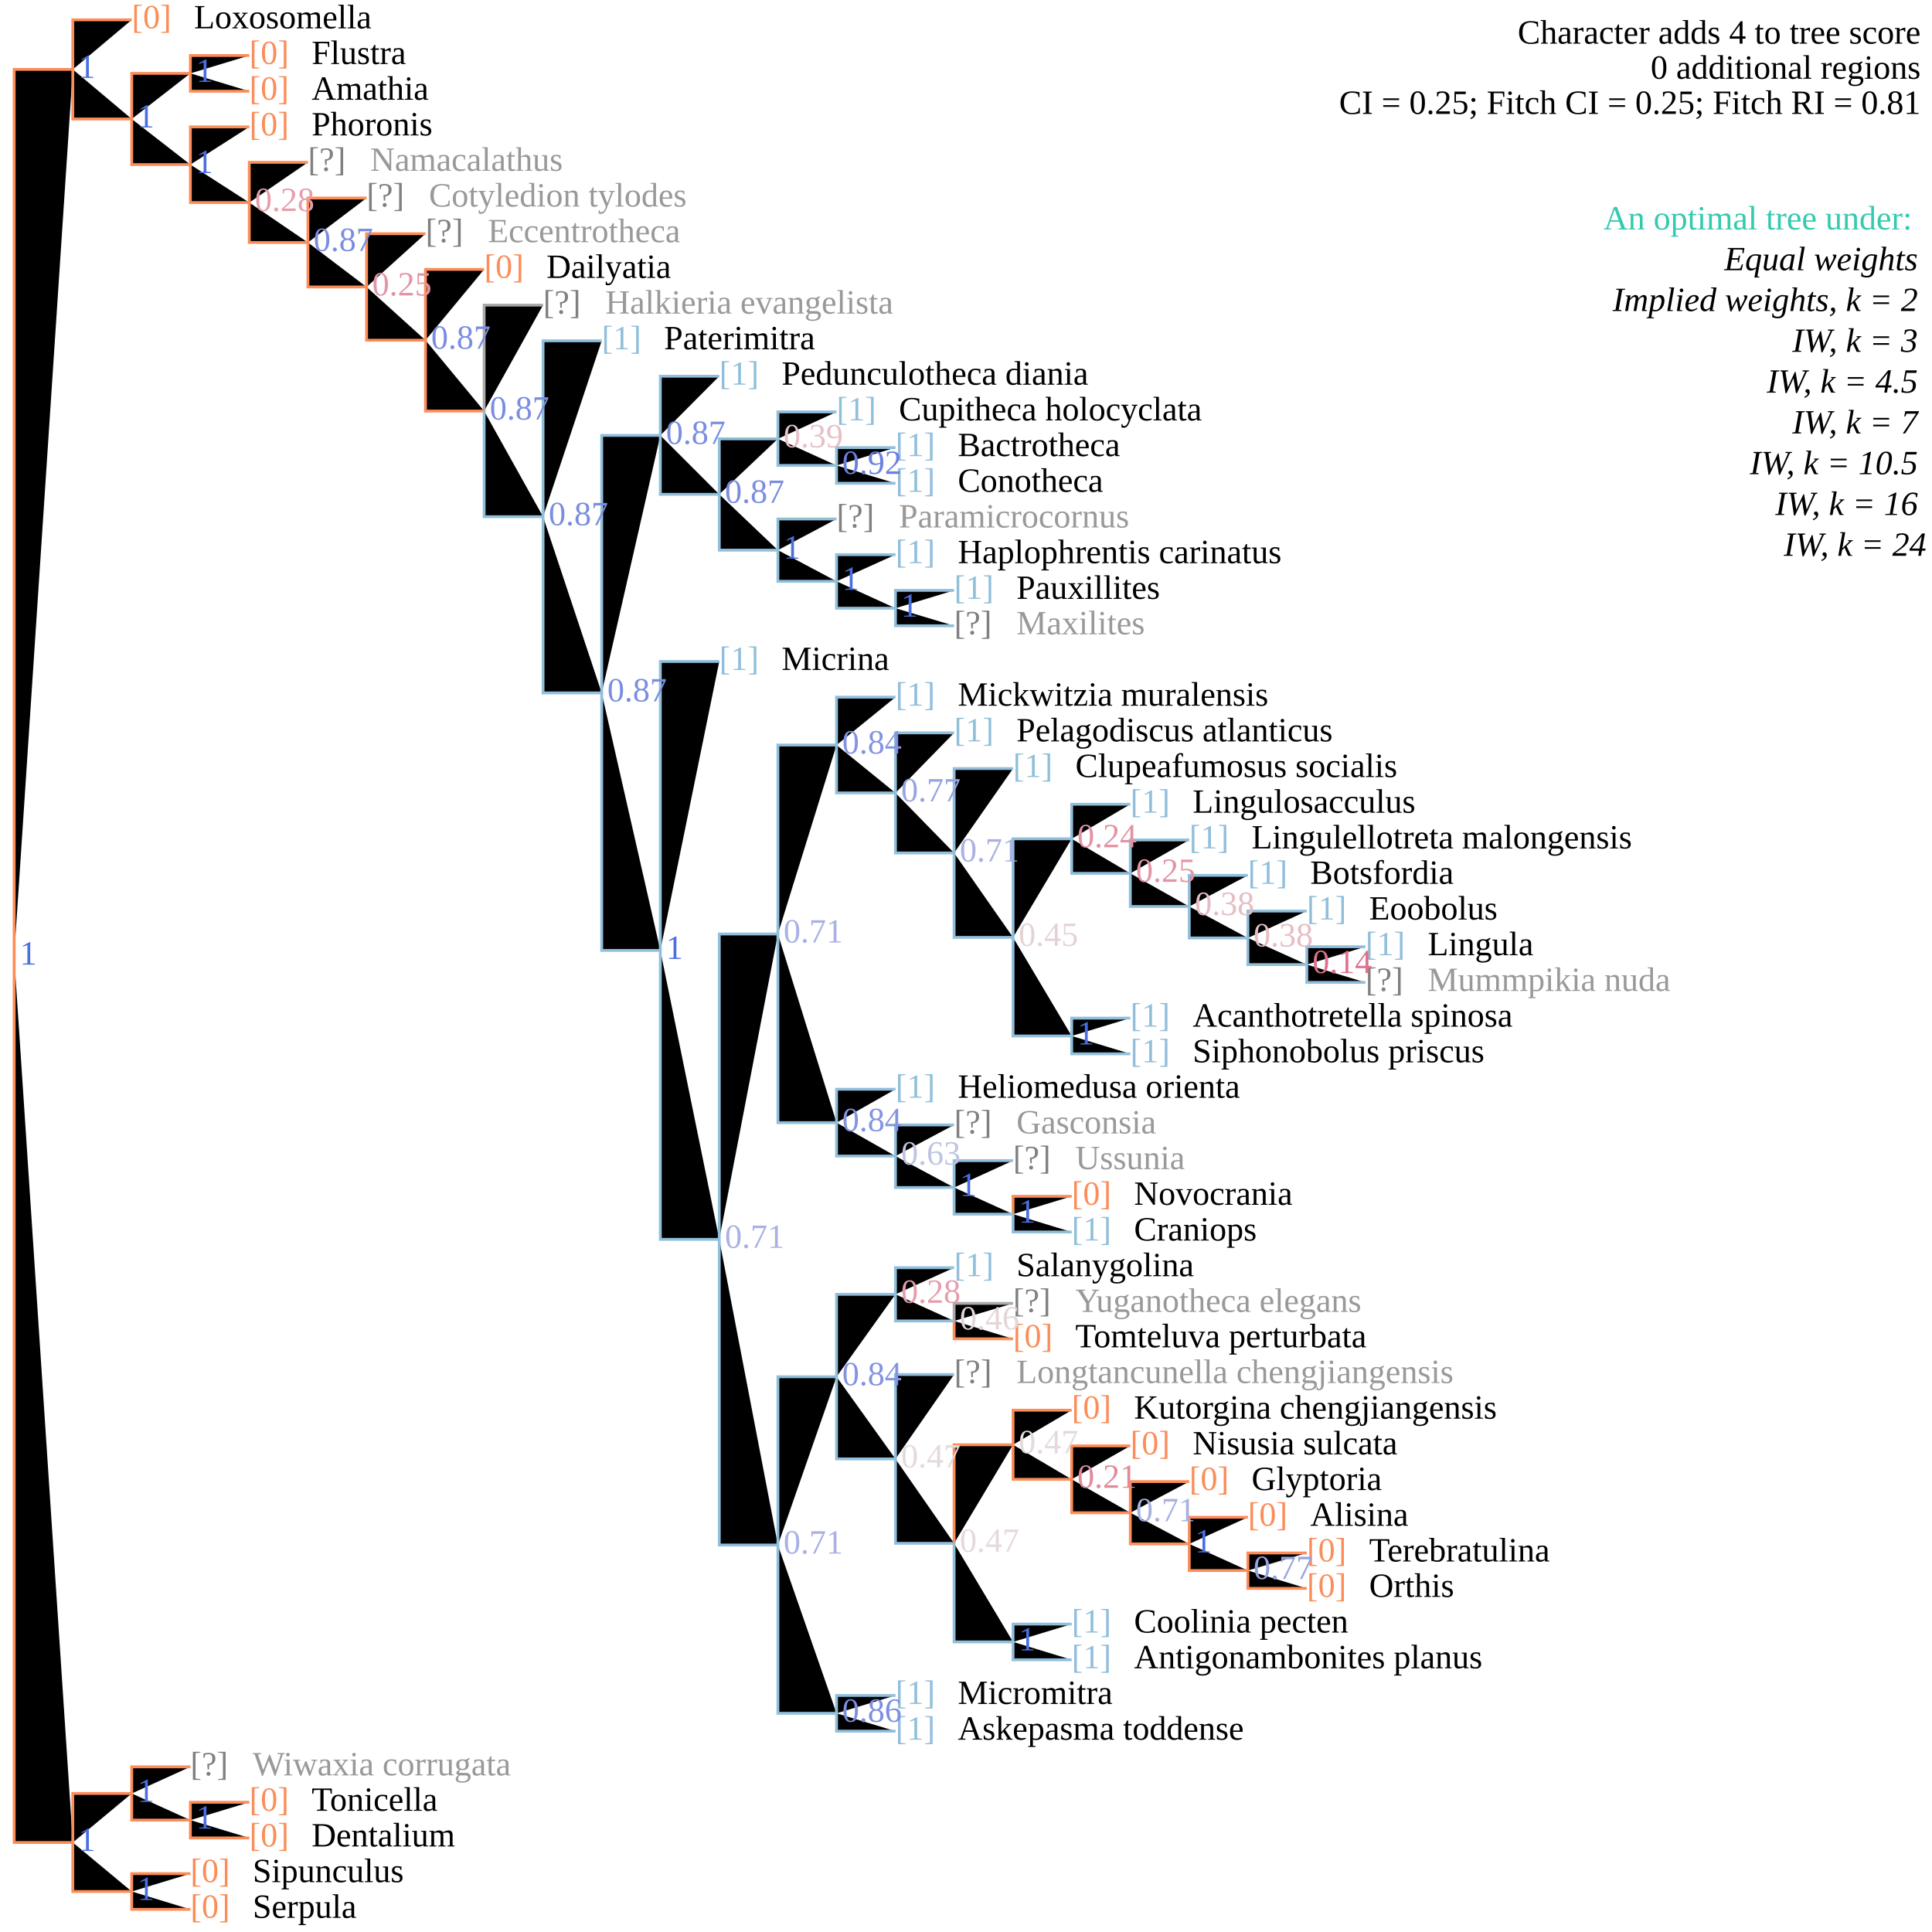
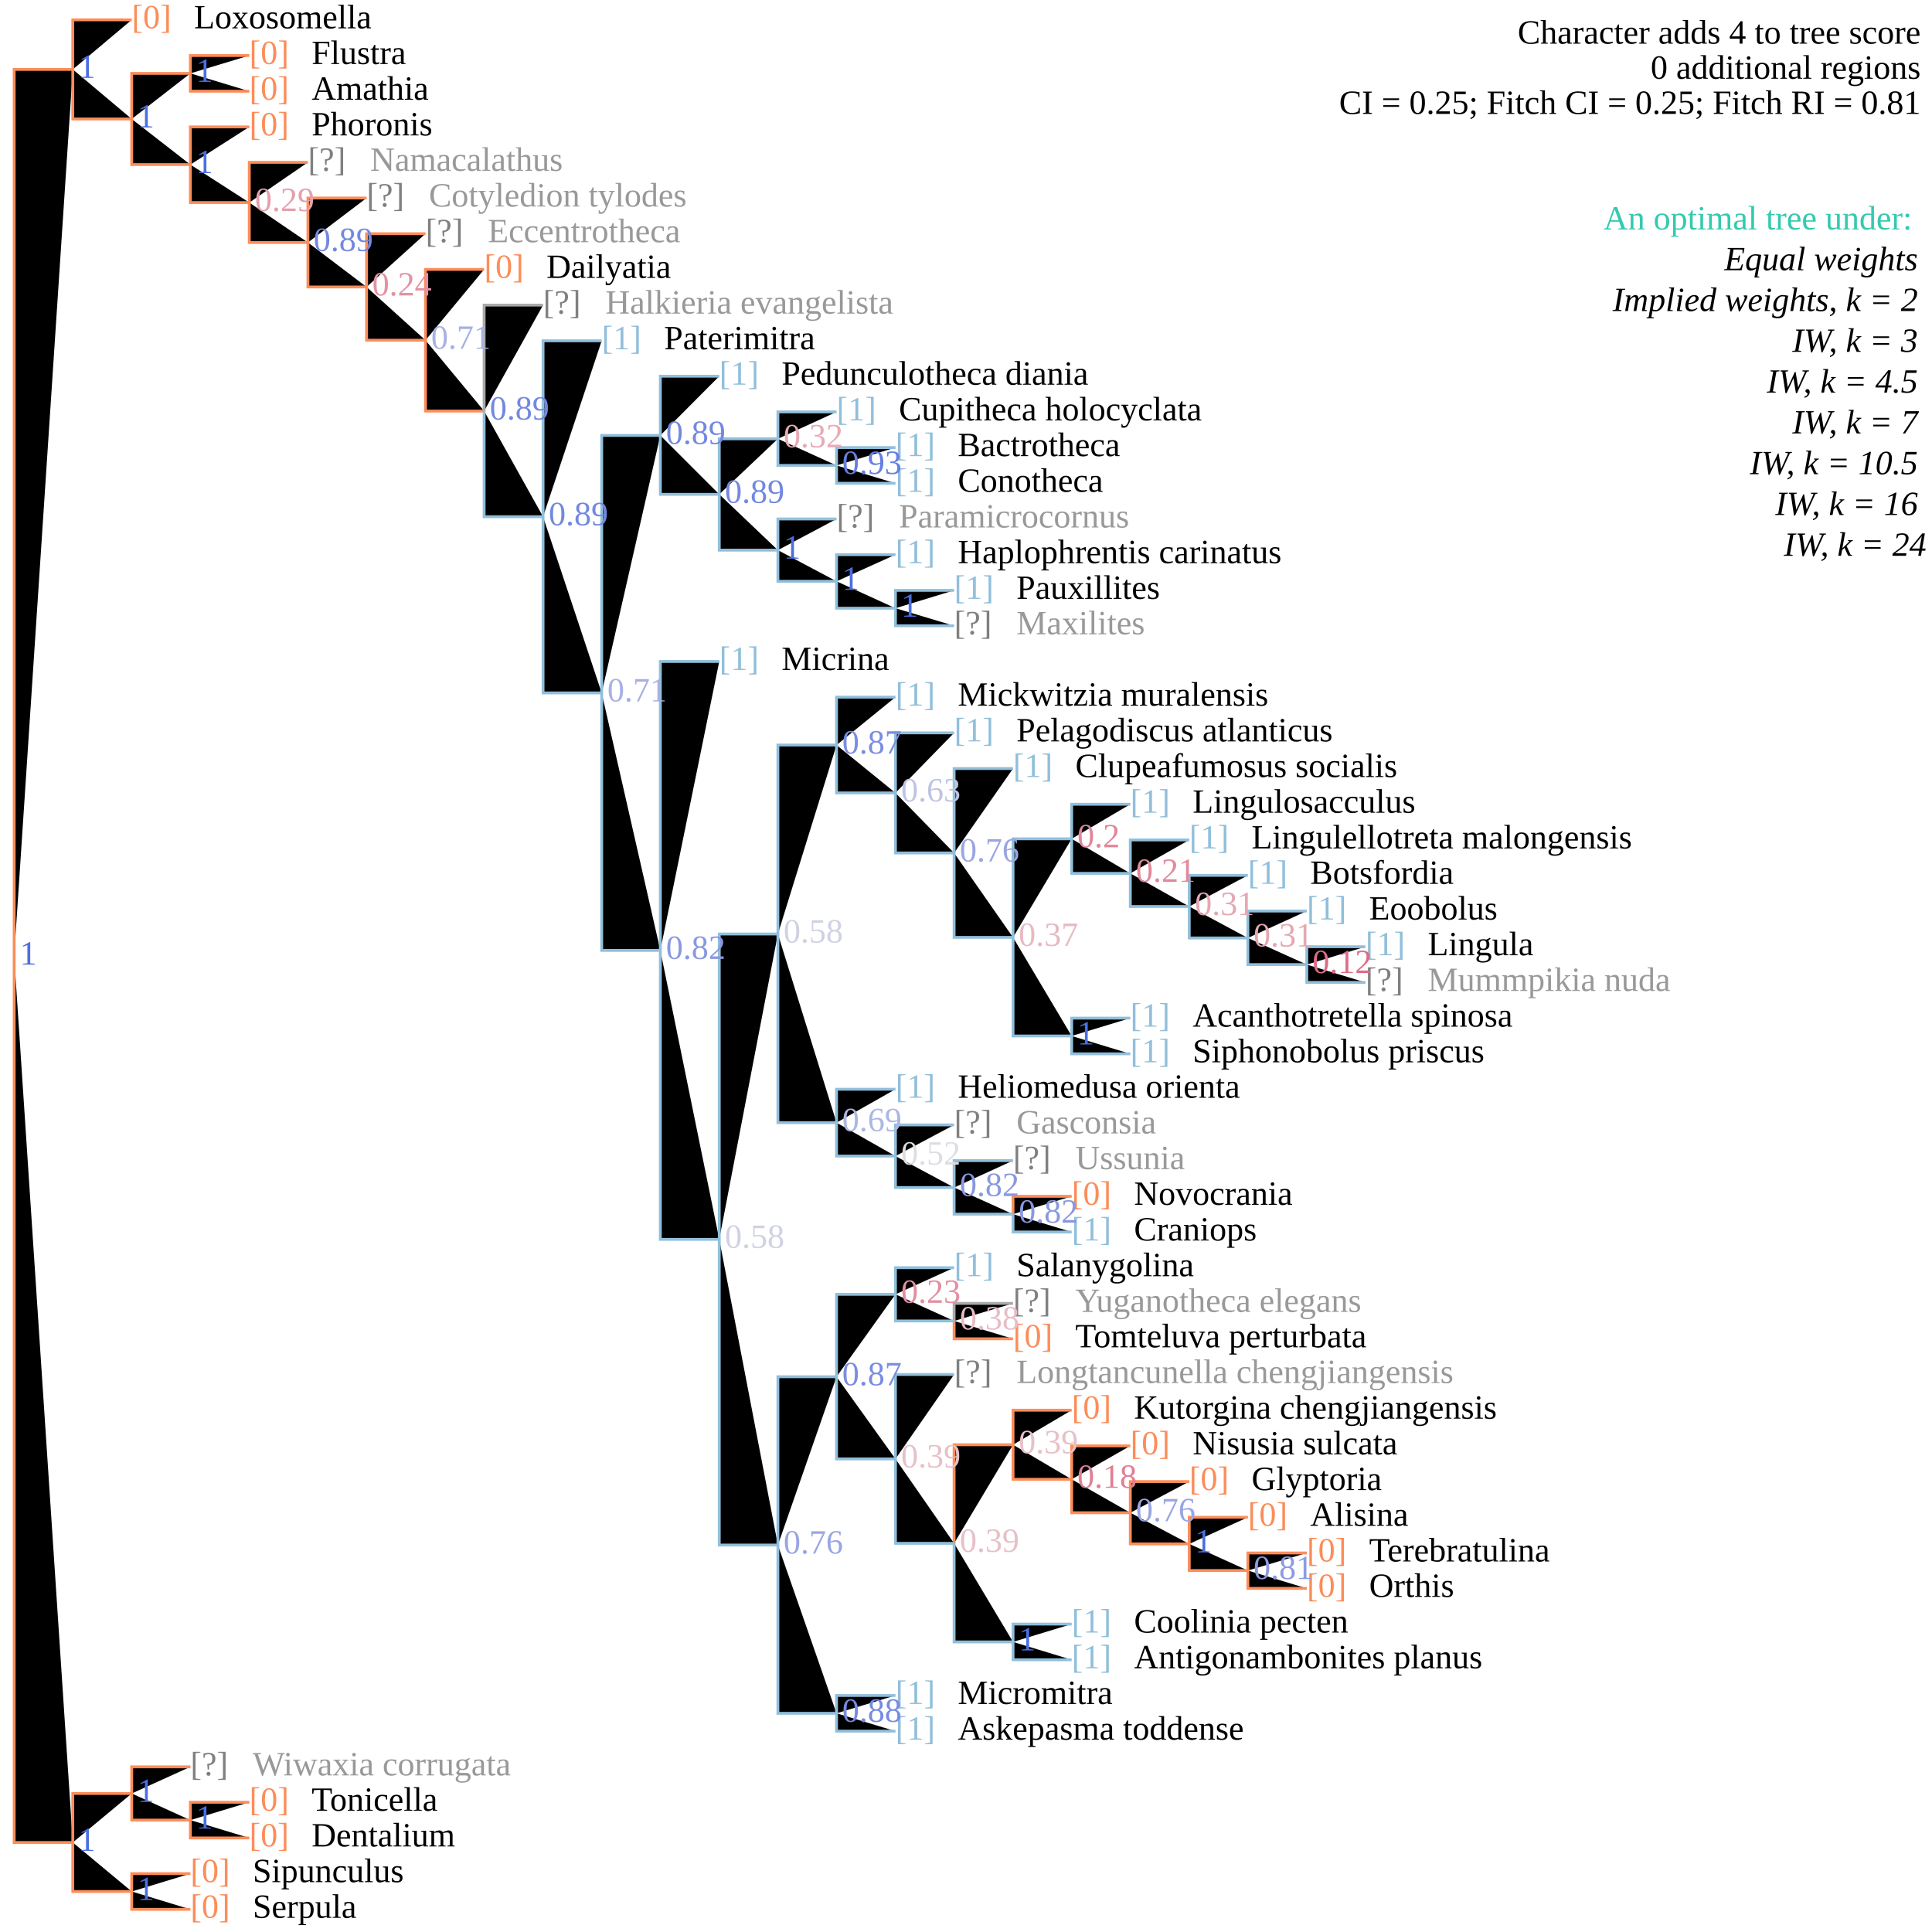
<svg xmlns="http://www.w3.org/2000/svg" version="1.1" width="682" height="682" class="tree" data-char="1">
  <text x="678" y="15.4" text-anchor="end" class="stepsLabel">Character adds <tspan class="score">4</tspan> to tree score</text>
  <text x="678" y="27.8" text-anchor="end" class="stepsLabel">
    <tspan class="score">0</tspan> additional regions</text>
  <text x="678" y="40.2" text-anchor="end" class="stepsLabel">CI = 0.25; Fitch CI = 0.25; Fitch RI = 0.81</text>
  <text x="678" y="65" text-anchor="end" class="stepsLabel">
    <tspan dy="16" fill="#34caaf">An optimal tree under:</tspan>
    <tspan x="680" style="font-style:italic" class="thisAn" dy="1.2em">Equal weights</tspan>
    <tspan x="680" style="font-style:italic" class="notThisAn" dy="1.2em">Implied weights, k = 2</tspan>
    <tspan x="680" style="font-style:italic" class="notThisAn" dy="1.2em">IW, k = 3</tspan>
    <tspan x="680" style="font-style:italic" class="notThisAn" dy="1.2em">IW, k = 4.5</tspan>
    <tspan x="680" style="font-style:italic" class="notThisAn" dy="1.2em">IW, k = 7</tspan>
    <tspan x="680" style="font-style:italic" class="notThisAn" dy="1.2em">IW, k = 10.5</tspan>
    <tspan x="680" style="font-style:italic" class="notThisAn" dy="1.2em">IW, k = 16</tspan>
    <tspan x="680" style="font-style:italic" class="notThisAn" dy="1.2em">IW, k = 24</tspan>
  </text>
  <text x="67.2" y="664.4" fill="#fc8d59" class="flag">[0]</text>
  <text x="89.2" y="664.4" fill="#000" class="taxonLabel">Sipunculus</text>
  <text x="67.2" y="677" fill="#fc8d59" class="flag">[0]</text>
  <text x="89.2" y="677" fill="#000" class="taxonLabel">Serpula</text>
  <text x="88" y="639.2" fill="#fc8d59" class="flag">[0]</text>
  <text x="110" y="639.2" fill="#000" class="taxonLabel">Tonicella</text>
  <text x="88" y="651.8" fill="#fc8d59" class="flag">[0]</text>
  <text x="110" y="651.8" fill="#000" class="taxonLabel">Dentalium</text>
  <text x="67.2" y="626.7" fill="grey" class="flag">[?]</text>
  <text x="89.2" y="626.7" fill="#999" class="taxonLabel">Wiwaxia corrugata</text>
  <text x="316.1" y="601.5" fill="#91bfdb" class="flag">[1]</text>
  <text x="338.1" y="601.5" fill="#000" class="taxonLabel">Micromitra</text>
  <text x="316.1" y="614.1" fill="#91bfdb" class="flag">[1]</text>
  <text x="338.1" y="614.1" fill="#000" class="taxonLabel">Askepasma toddense</text>
  <text x="378.3" y="576.3" fill="#91bfdb" class="flag">[1]</text>
  <text x="400.3" y="576.3" fill="#000" class="taxonLabel">Coolinia pecten</text>
  <text x="378.3" y="588.9" fill="#91bfdb" class="flag">[1]</text>
  <text x="400.3" y="588.9" fill="#000" class="taxonLabel">Antigonambonites planus</text>
  <text x="461.3" y="551.2" fill="#fc8d59" class="flag">[0]</text>
  <text x="483.3" y="551.2" fill="#000" class="taxonLabel">Terebratulina</text>
  <text x="461.3" y="563.7" fill="#fc8d59" class="flag">[0]</text>
  <text x="483.3" y="563.7" fill="#000" class="taxonLabel">Orthis</text>
  <text x="440.5" y="538.6" fill="#fc8d59" class="flag">[0]</text>
  <text x="462.5" y="538.6" fill="#000" class="taxonLabel">Alisina</text>
  <text x="419.8" y="526" fill="#fc8d59" class="flag">[0]</text>
  <text x="441.8" y="526" fill="#000" class="taxonLabel">Glyptoria</text>
  <text x="399" y="513.4" fill="#fc8d59" class="flag">[0]</text>
  <text x="421" y="513.4" fill="#000" class="taxonLabel">Nisusia sulcata</text>
  <text x="378.3" y="500.8" fill="#fc8d59" class="flag">[0]</text>
  <text x="400.3" y="500.8" fill="#000" class="taxonLabel">Kutorgina chengjiangensis</text>
  <text x="336.8" y="488.2" fill="grey" class="flag">[?]</text>
  <text x="358.8" y="488.2" fill="#999" class="taxonLabel">Longtancunella chengjiangensis</text>
  <text x="357.6" y="463.1" fill="grey" class="flag">[?]</text>
  <text x="379.6" y="463.1" fill="#999" class="taxonLabel">Yuganotheca elegans</text>
  <text x="357.6" y="475.6" fill="#fc8d59" class="flag">[0]</text>
  <text x="379.6" y="475.6" fill="#000" class="taxonLabel">Tomteluva perturbata</text>
  <text x="336.8" y="450.5" fill="#91bfdb" class="flag">[1]</text>
  <text x="358.8" y="450.5" fill="#000" class="taxonLabel">Salanygolina</text>
  <text x="378.3" y="425.3" fill="#fc8d59" class="flag">[0]</text>
  <text x="400.3" y="425.3" fill="#000" class="taxonLabel">Novocrania</text>
  <text x="378.3" y="437.9" fill="#91bfdb" class="flag">[1]</text>
  <text x="400.3" y="437.9" fill="#000" class="taxonLabel">Craniops</text>
  <text x="357.6" y="412.7" fill="grey" class="flag">[?]</text>
  <text x="379.6" y="412.7" fill="#999" class="taxonLabel">Ussunia</text>
  <text x="336.8" y="400.1" fill="grey" class="flag">[?]</text>
  <text x="358.8" y="400.1" fill="#999" class="taxonLabel">Gasconsia</text>
  <text x="316.1" y="387.5" fill="#91bfdb" class="flag">[1]</text>
  <text x="338.1" y="387.5" fill="#000" class="taxonLabel">Heliomedusa orienta</text>
  <text x="399" y="362.4" fill="#91bfdb" class="flag">[1]</text>
  <text x="421" y="362.4" fill="#000" class="taxonLabel">Acanthotretella spinosa</text>
  <text x="399" y="375" fill="#91bfdb" class="flag">[1]</text>
  <text x="421" y="375" fill="#000" class="taxonLabel">Siphonobolus priscus</text>
  <text x="482" y="337.2" fill="#91bfdb" class="flag">[1]</text>
  <text x="504" y="337.2" fill="#000" class="taxonLabel">Lingula</text>
  <text x="482" y="349.8" fill="grey" class="flag">[?]</text>
  <text x="504" y="349.8" fill="#999" class="taxonLabel">Mummpikia nuda</text>
  <text x="461.3" y="324.6" fill="#91bfdb" class="flag">[1]</text>
  <text x="483.3" y="324.6" fill="#000" class="taxonLabel">Eoobolus</text>
  <text x="440.5" y="312" fill="#91bfdb" class="flag">[1]</text>
  <text x="462.5" y="312" fill="#000" class="taxonLabel">Botsfordia</text>
  <text x="419.8" y="299.5" fill="#91bfdb" class="flag">[1]</text>
  <text x="441.8" y="299.5" fill="#000" class="taxonLabel">Lingulellotreta malongensis</text>
  <text x="399" y="286.9" fill="#91bfdb" class="flag">[1]</text>
  <text x="421" y="286.9" fill="#000" class="taxonLabel">Lingulosacculus</text>
  <text x="357.6" y="274.3" fill="#91bfdb" class="flag">[1]</text>
  <text x="379.6" y="274.3" fill="#000" class="taxonLabel">Clupeafumosus socialis</text>
  <text x="336.8" y="261.7" fill="#91bfdb" class="flag">[1]</text>
  <text x="358.8" y="261.7" fill="#000" class="taxonLabel">Pelagodiscus atlanticus</text>
  <text x="316.1" y="249.1" fill="#91bfdb" class="flag">[1]</text>
  <text x="338.1" y="249.1" fill="#000" class="taxonLabel">Mickwitzia muralensis</text>
  <text x="253.9" y="236.5" fill="#91bfdb" class="flag">[1]</text>
  <text x="275.9" y="236.5" fill="#000" class="taxonLabel">Micrina</text>
  <text x="336.8" y="211.4" fill="#91bfdb" class="flag">[1]</text>
  <text x="358.8" y="211.4" fill="#000" class="taxonLabel">Pauxillites</text>
  <text x="336.8" y="223.9" fill="grey" class="flag">[?]</text>
  <text x="358.8" y="223.9" fill="#999" class="taxonLabel">Maxilites</text>
  <text x="316.1" y="198.8" fill="#91bfdb" class="flag">[1]</text>
  <text x="338.1" y="198.8" fill="#000" class="taxonLabel">Haplophrentis carinatus</text>
  <text x="295.3" y="186.2" fill="grey" class="flag">[?]</text>
  <text x="317.3" y="186.2" fill="#999" class="taxonLabel">Paramicrocornus</text>
  <text x="316.1" y="161" fill="#91bfdb" class="flag">[1]</text>
  <text x="338.1" y="161" fill="#000" class="taxonLabel">Bactrotheca</text>
  <text x="316.1" y="173.6" fill="#91bfdb" class="flag">[1]</text>
  <text x="338.1" y="173.6" fill="#000" class="taxonLabel">Conotheca</text>
  <text x="295.3" y="148.4" fill="#91bfdb" class="flag">[1]</text>
  <text x="317.3" y="148.4" fill="#000" class="taxonLabel">Cupitheca holocyclata</text>
  <text x="253.9" y="135.8" fill="#91bfdb" class="flag">[1]</text>
  <text x="275.9" y="135.8" fill="#000" class="taxonLabel">Pedunculotheca diania</text>
  <text x="212.4" y="123.3" fill="#91bfdb" class="flag">[1]</text>
  <text x="234.4" y="123.3" fill="#000" class="taxonLabel">Paterimitra</text>
  <text x="191.7" y="110.7" fill="grey" class="flag">[?]</text>
  <text x="213.7" y="110.7" fill="#999" class="taxonLabel">Halkieria evangelista</text>
  <text x="170.9" y="98.1" fill="#fc8d59" class="flag">[0]</text>
  <text x="192.9" y="98.1" fill="#000" class="taxonLabel">Dailyatia</text>
  <text x="150.2" y="85.5" fill="grey" class="flag">[?]</text>
  <text x="172.2" y="85.5" fill="#999" class="taxonLabel">Eccentrotheca</text>
  <text x="129.4" y="72.9" fill="grey" class="flag">[?]</text>
  <text x="151.4" y="72.9" fill="#999" class="taxonLabel">Cotyledion tylodes</text>
  <text x="108.7" y="60.3" fill="grey" class="flag">[?]</text>
  <text x="130.7" y="60.3" fill="#999" class="taxonLabel">Namacalathus</text>
  <text x="88" y="47.8" fill="#fc8d59" class="flag">[0]</text>
  <text x="110" y="47.8" fill="#000" class="taxonLabel">Phoronis</text>
  <text x="88" y="22.6" fill="#fc8d59" class="flag">[0]</text>
  <text x="110" y="22.6" fill="#000" class="taxonLabel">Flustra</text>
  <text x="88" y="35.2" fill="#fc8d59" class="flag">[0]</text>
  <text x="110" y="35.2" fill="#000" class="taxonLabel">Amathia</text>
  <text x="46.5" y="10" fill="#fc8d59" class="flag">[0]</text>
  <text x="68.5" y="10" fill="#000" class="taxonLabel">Loxosomella</text>
  <path d="M5,337.5V24.5H25.7M25.7,24.5V7H46.5M25.7,24.5V42H46.5M46.5,42V25.9H67.2M67.2,25.9V19.6H88M67.2,25.9V32.2H88M46.5,42V58.1H67.2M67.2,58.1V44.8H88M67.2,58.1V71.5H88M88,71.5V57.3H108.7M88,71.5V85.6H108.7M108.7,85.6V69.9H129.4M108.7,85.6V101.3H129.4M129.4,101.3V82.5H150.2M129.4,101.3V120.1H150.2M150.2,120.1V95.1H170.9M150.2,120.1V145.1H170.9M357.6,428.6V422.3H378.3M336.8,466.3V472.6H357.6M336.8,544.8V510H357.6M357.6,510V497.8H378.3M357.6,510V522.2H378.3M378.3,522.2V510.4H399M378.3,522.2V534H399M399,534V523H419.8M399,534V545H419.8M419.8,545V535.6H440.5M419.8,545V554.4H440.5M440.5,554.4V548.2H461.3M440.5,554.4V560.7H461.3M5,337.5V650.4H25.7M25.7,650.4V633.1H46.5M46.5,633.1V623.7H67.2M46.5,633.1V642.5H67.2M67.2,642.5V636.2H88M67.2,642.5V648.8H88M25.7,650.4V667.7H46.5M46.5,667.7V661.4H67.2M46.5,667.7V674H67.2" stroke="#fc8d59" />
  <path d="M170.9,145.1V107.7H191.7M336.8,466.3V460.1H357.6" stroke="darkgrey" />
  <path d="M170.9,145.1V182.4H191.7M191.7,182.4V120.3H212.4M191.7,182.4V244.6H212.4M212.4,244.6V153.7H233.1M233.1,153.7V132.8H253.9M233.1,153.7V174.5H253.9M253.9,174.5V154.9H274.6M274.6,154.9V145.4H295.3M274.6,154.9V164.3H295.3M295.3,164.3V158H316.1M295.3,164.3V170.6H316.1M253.9,174.5V194.2H274.6M274.6,194.2V183.2H295.3M274.6,194.2V205.2H295.3M295.3,205.2V195.8H316.1M295.3,205.2V214.7H316.1M316.1,214.7V208.4H336.8M316.1,214.7V220.9H336.8M212.4,244.6V335.5H233.1M233.1,335.5V233.5H253.9M233.1,335.5V437.5H253.9M253.9,437.5V329.7H274.6M274.6,329.7V263H295.3M295.3,263V246.1H316.1M295.3,263V279.9H316.1M316.1,279.9V258.7H336.8M316.1,279.9V301.1H336.8M336.8,301.1V271.3H357.6M336.8,301.1V330.9H357.6M357.6,330.9V296.1H378.3M378.3,296.1V283.9H399M378.3,296.1V308.3H399M399,308.3V296.5H419.8M399,308.3V320H419.8M419.8,320V309H440.5M419.8,320V331.1H440.5M440.5,331.1V321.6H461.3M440.5,331.1V340.5H461.3M461.3,340.5V334.2H482M461.3,340.5V346.8H482M357.6,330.9V365.7H378.3M378.3,365.7V359.4H399M378.3,365.7V372H399M274.6,329.7V396.3H295.3M295.3,396.3V384.5H316.1M295.3,396.3V408.1H316.1M316.1,408.1V397.1H336.8M316.1,408.1V419.2H336.8M336.8,419.2V409.7H357.6M336.8,419.2V428.6H357.6M357.6,428.6V434.9H378.3M253.9,437.5V545.4H274.6M274.6,545.4V486H295.3M295.3,486V456.9H316.1M316.1,456.9V447.5H336.8M316.1,456.9V466.3H336.8M295.3,486V515H316.1M316.1,515V485.2H336.8M316.1,515V544.8H336.8M336.8,544.8V579.6H357.6M357.6,579.6V573.3H378.3M357.6,579.6V585.9H378.3M274.6,545.4V604.8H295.3M295.3,604.8V598.5H316.1M295.3,604.8V611.1H316.1" stroke="#91bfdb" />
  <text x="7" y="340.5" class="node" fill="#4A6FE3">1</text>
  <text x="27.7" y="27.5" class="node" fill="#4A6FE3">1</text>
  <text x="48.5" y="45" class="node" fill="#4A6FE3">1</text>
  <text x="69.2" y="28.9" class="node" fill="#4A6FE3">1</text>
  <text x="69.2" y="61.1" class="node" fill="#4A6FE3">1</text>
-   <text x="90" y="74.5" class="node" fill="#E59FAC">0.28</text>
-   <text x="110.7" y="88.6" class="node" fill="#7A8DE1">0.87</text>
-   <text x="131.4" y="104.3" class="node" fill="#E495A5">0.25</text>
-   <text x="152.2" y="123.1" class="node" fill="#7A8DE1">0.87</text>
-   <text x="172.9" y="148.1" class="node" fill="#7A8DE1">0.87</text>
-   <text x="193.7" y="185.4" class="node" fill="#7A8DE1">0.87</text>
-   <text x="214.4" y="247.6" class="node" fill="#7A8DE1">0.87</text>
-   <text x="235.1" y="156.7" class="node" fill="#7A8DE1">0.87</text>
-   <text x="255.9" y="177.5" class="node" fill="#7A8DE1">0.87</text>
-   <text x="276.6" y="157.9" class="node" fill="#E6C1C7">0.39</text>
-   <text x="297.3" y="167.3" class="node" fill="#6982E1">0.92</text>
+   <text x="90" y="74.5" class="node" fill="#E59FAC">0.29</text>
+   <text x="110.7" y="88.6" class="node" fill="#7388E1">0.89</text>
+   <text x="131.4" y="104.3" class="node" fill="#E392A2">0.24</text>
+   <text x="152.2" y="123.1" class="node" fill="#A8B1E2">0.71</text>
+   <text x="172.9" y="148.1" class="node" fill="#7388E1">0.89</text>
+   <text x="193.7" y="185.4" class="node" fill="#7388E1">0.89</text>
+   <text x="214.4" y="247.6" class="node" fill="#A8B1E2">0.71</text>
+   <text x="235.1" y="156.7" class="node" fill="#7388E1">0.89</text>
+   <text x="255.9" y="177.5" class="node" fill="#7388E1">0.89</text>
+   <text x="276.6" y="157.9" class="node" fill="#E6ABB6">0.32</text>
+   <text x="297.3" y="167.3" class="node" fill="#667FE1">0.93</text>
  <text x="276.6" y="197.2" class="node" fill="#4A6FE3">1</text>
  <text x="297.3" y="208.2" class="node" fill="#4A6FE3">1</text>
  <text x="318.1" y="217.7" class="node" fill="#4A6FE3">1</text>
-   <text x="235.1" y="338.5" class="node" fill="#4A6FE3">1</text>
-   <text x="255.9" y="440.5" class="node" fill="#A8B1E2">0.71</text>
-   <text x="276.6" y="332.7" class="node" fill="#A8B1E2">0.71</text>
-   <text x="297.3" y="266" class="node" fill="#8394E1">0.84</text>
-   <text x="318.1" y="282.9" class="node" fill="#97A4E2">0.77</text>
-   <text x="338.8" y="304.1" class="node" fill="#A8B1E2">0.71</text>
-   <text x="359.6" y="333.9" class="node" fill="#E4D3D6">0.45</text>
-   <text x="380.3" y="299.1" class="node" fill="#E392A2">0.24</text>
-   <text x="401" y="311.3" class="node" fill="#E495A5">0.25</text>
-   <text x="421.8" y="323" class="node" fill="#E6BDC5">0.38</text>
-   <text x="442.5" y="334.1" class="node" fill="#E6BDC5">0.38</text>
-   <text x="463.3" y="343.5" class="node" fill="#DE728B">0.14</text>
+   <text x="235.1" y="338.5" class="node" fill="#8998E1">0.82</text>
+   <text x="255.9" y="440.5" class="node" fill="#CFD2E3">0.58</text>
+   <text x="276.6" y="332.7" class="node" fill="#CFD2E3">0.58</text>
+   <text x="297.3" y="266" class="node" fill="#7A8DE1">0.87</text>
+   <text x="318.1" y="282.9" class="node" fill="#BFC4E3">0.63</text>
+   <text x="338.8" y="304.1" class="node" fill="#9AA6E2">0.76</text>
+   <text x="359.6" y="333.9" class="node" fill="#E6BAC2">0.37</text>
+   <text x="380.3" y="299.1" class="node" fill="#E28699">0.2</text>
+   <text x="401" y="311.3" class="node" fill="#E2899B">0.21</text>
+   <text x="421.8" y="323" class="node" fill="#E5A8B3">0.31</text>
+   <text x="442.5" y="334.1" class="node" fill="#E5A8B3">0.31</text>
+   <text x="463.3" y="343.5" class="node" fill="#DD6C86">0.12</text>
  <text x="380.3" y="368.7" class="node" fill="#4A6FE3">1</text>
-   <text x="297.3" y="399.3" class="node" fill="#8394E1">0.84</text>
-   <text x="318.1" y="411.1" class="node" fill="#BFC4E3">0.63</text>
-   <text x="338.8" y="422.2" class="node" fill="#4A6FE3">1</text>
-   <text x="359.6" y="431.6" class="node" fill="#4A6FE3">1</text>
-   <text x="276.6" y="548.4" class="node" fill="#A8B1E2">0.71</text>
-   <text x="297.3" y="489" class="node" fill="#8394E1">0.84</text>
-   <text x="318.1" y="459.9" class="node" fill="#E59FAC">0.28</text>
-   <text x="338.8" y="469.3" class="node" fill="#E4D6D8">0.46</text>
-   <text x="318.1" y="518" class="node" fill="#E4D9DB">0.47</text>
-   <text x="338.8" y="547.8" class="node" fill="#E4D9DB">0.47</text>
-   <text x="359.6" y="513" class="node" fill="#E4D9DB">0.47</text>
-   <text x="380.3" y="525.2" class="node" fill="#E2899B">0.21</text>
-   <text x="401" y="537" class="node" fill="#A8B1E2">0.71</text>
+   <text x="297.3" y="399.3" class="node" fill="#AEB6E2">0.69</text>
+   <text x="318.1" y="411.1" class="node" fill="#DDDEE3">0.52</text>
+   <text x="338.8" y="422.2" class="node" fill="#8998E1">0.82</text>
+   <text x="359.6" y="431.6" class="node" fill="#8998E1">0.82</text>
+   <text x="276.6" y="548.4" class="node" fill="#9AA6E2">0.76</text>
+   <text x="297.3" y="489" class="node" fill="#7A8DE1">0.87</text>
+   <text x="318.1" y="459.9" class="node" fill="#E38FA0">0.23</text>
+   <text x="338.8" y="469.3" class="node" fill="#E6BDC5">0.38</text>
+   <text x="318.1" y="518" class="node" fill="#E6C1C7">0.39</text>
+   <text x="338.8" y="547.8" class="node" fill="#E6C1C7">0.39</text>
+   <text x="359.6" y="513" class="node" fill="#E6C1C7">0.39</text>
+   <text x="380.3" y="525.2" class="node" fill="#E17F94">0.18</text>
+   <text x="401" y="537" class="node" fill="#9AA6E2">0.76</text>
  <text x="421.8" y="548" class="node" fill="#4A6FE3">1</text>
-   <text x="442.5" y="557.4" class="node" fill="#97A4E2">0.77</text>
+   <text x="442.5" y="557.4" class="node" fill="#8C9BE1">0.81</text>
  <text x="359.6" y="582.6" class="node" fill="#4A6FE3">1</text>
-   <text x="297.3" y="607.8" class="node" fill="#7D8FE1">0.86</text>
+   <text x="297.3" y="607.8" class="node" fill="#768BE1">0.88</text>
  <text x="27.7" y="653.4" class="node" fill="#4A6FE3">1</text>
  <text x="48.5" y="636.1" class="node" fill="#4A6FE3">1</text>
  <text x="69.2" y="645.5" class="node" fill="#4A6FE3">1</text>
  <text x="48.5" y="670.7" class="node" fill="#4A6FE3">1</text>
</svg>
